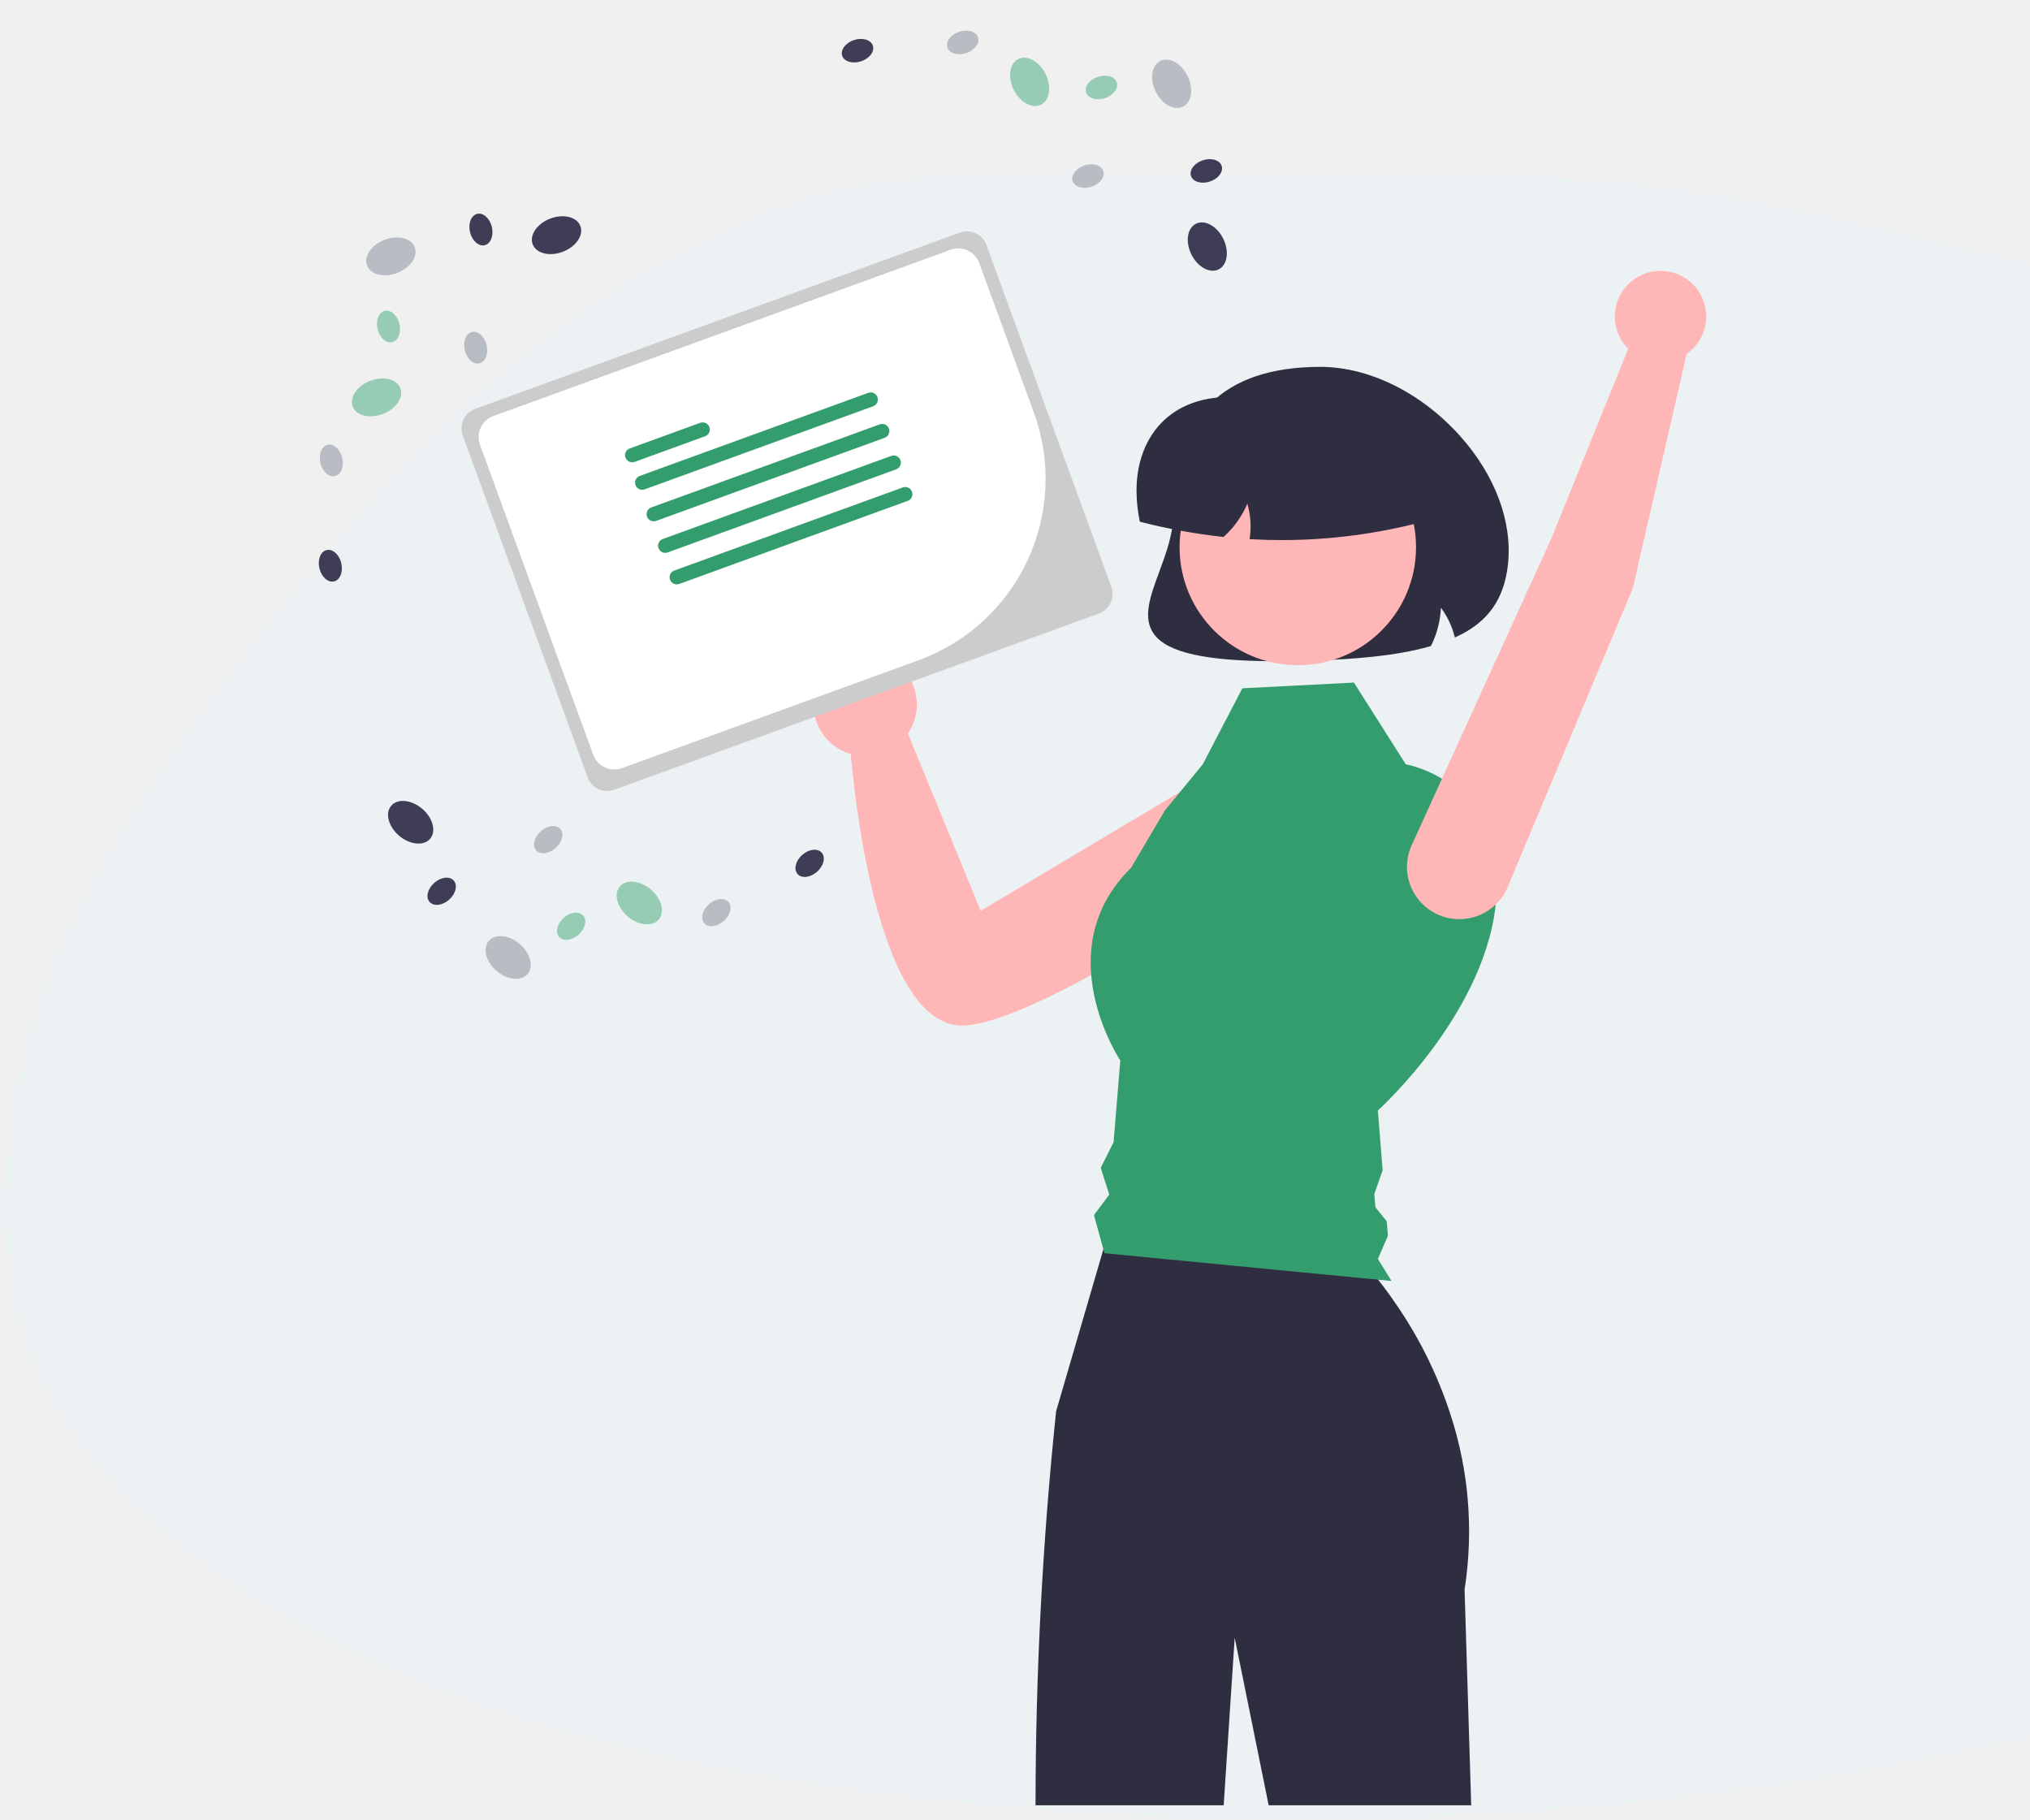
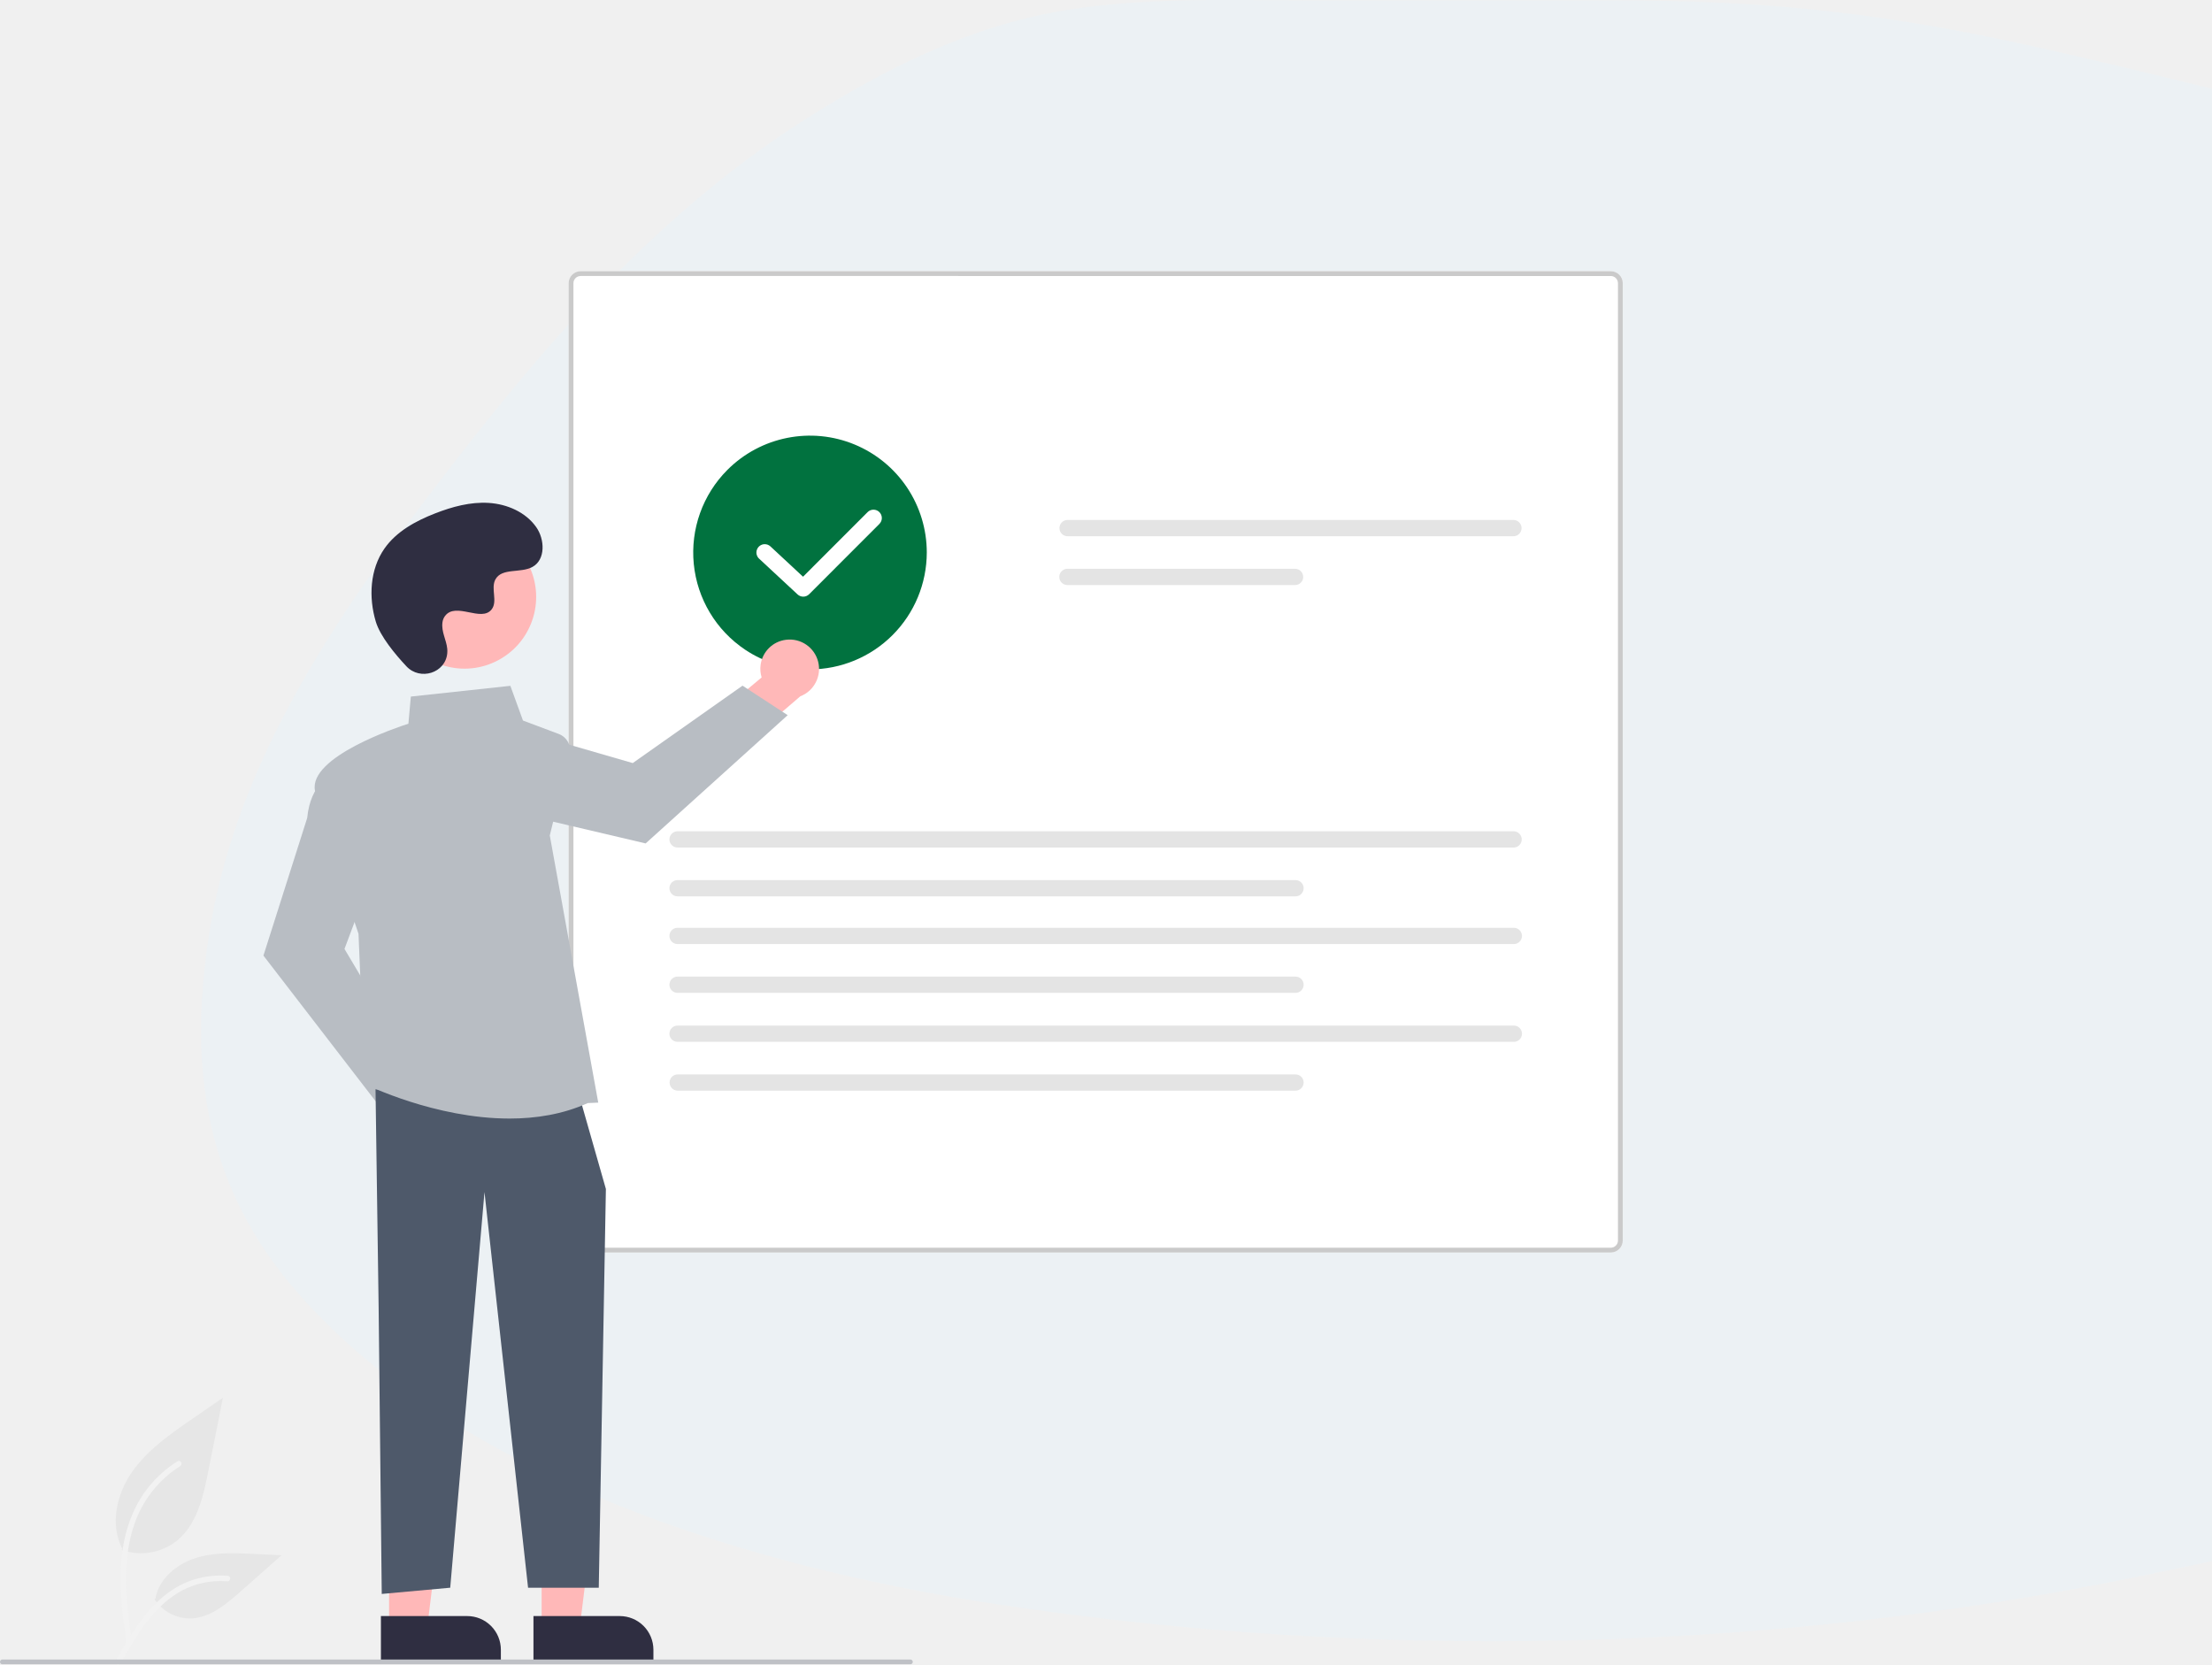
- <svg xmlns="http://www.w3.org/2000/svg" width="433" height="388" fill="none">
-   <mask id="a" style="mask-type:alpha" maskUnits="userSpaceOnUse" x="0" y="0" width="433" height="388">
-     <path fill="#D9D9D9" d="M0 0h433v388H0z" />
+ <svg xmlns="http://www.w3.org/2000/svg" width="473" height="356" fill="none">
+   <mask id="a" style="mask-type:alpha" maskUnits="userSpaceOnUse" x="0" y="0" width="473" height="356">
+     <path fill="#C4C4C4" d="M0 0h473v356H0z" />
  </mask>
  <g mask="url(#a)">
-     <path d="M239.216 37.094h65.355c52.669 0 81.792 8.074 132.146 20.264 61.808 14.962 126.445 24.43 167.841 71.361 24.305 27.556 46.836 60.113 49.267 95.628 2.12 30.977-15.235 56.486-41.726 76.177-54.269 40.336-129.555 59.89-197.646 73.8-79.053 16.15-163.234 17.903-243.321 5.754-53.862-8.17-114.507-27.123-149.096-66.17-20.393-23.021-23.673-48.562-19.391-76.677 5.083-33.379 23.289-62.797 44.24-90.562 23.442-31.065 49.034-62.515 83.956-84.558 16.542-10.441 34.497-19.529 54.798-22.89 17.516-2.901 35.844-2.127 53.577-2.127Z" fill="#ECF1F4" />
+     <path d="M281.216.094h65.355c52.669 0 81.792 8.074 132.146 20.264 61.808 14.963 126.445 24.43 167.841 71.36 24.305 27.557 46.836 60.114 49.267 95.629 2.12 30.977-15.235 56.486-41.726 76.177-54.269 40.336-129.555 59.89-197.646 73.8-79.053 16.15-163.234 17.903-243.321 5.754-53.862-8.17-114.507-27.123-149.096-66.17-20.393-23.021-23.673-48.562-19.391-76.677 5.083-33.379 23.289-62.797 44.24-90.562 23.442-31.065 49.034-62.515 83.956-84.558 16.542-10.441 34.497-19.529 54.798-22.89C245.155-.68 263.483.093 281.216.093Z" fill="#ECF1F4" />
    <g clip-path="url(#b)">
-       <path d="M272.29 141.012c-15.091 0-23.276-1.84-26.134-5.767-2.523-3.466-.832-8.038 1.126-13.332 1.408-3.805 3.002-8.118 3.002-12.386 0-20.76 10.551-31.287 31.359-31.287 10.353 0 21.469 5.487 29.735 14.678 7.515 8.355 11.259 18.356 10.272 27.436-.81 7.447-4.284 12.345-10.934 15.414l-.389.179-.11-.413a17.651 17.651 0 0 0-2.865-5.927 20.244 20.244 0 0 1-2.073 8.036l-.071.143-.153.044c-7.526 2.139-16.458 2.718-23.398 2.984-3.379.131-6.501.197-9.367.198Z" fill="#2F2E41" />
-       <path d="M276.403 169.938a11.294 11.294 0 0 0-7.427-7.158 11.311 11.311 0 0 0-10.157 1.861l-49.637 29.609-15.533-37.813a10.982 10.982 0 0 0-.392-12.932 11.028 11.028 0 0 0-5.635-3.828 11.055 11.055 0 0 0-6.815.209 11.023 11.023 0 0 0-5.388 4.167 10.985 10.985 0 0 0 .407 12.932 11.032 11.032 0 0 0 5.639 3.822c.958 10.904 6.278 59.641 24.787 57.869 15.557-1.489 54.192-27.161 66.192-36.062a11.27 11.27 0 0 0 4.049-5.695 11.24 11.24 0 0 0-.09-6.981Z" fill="#FFB6B6" />
-       <path d="M313.808 385h-43.202l-7.245-35.739-2.35 35.739H220.88a814.672 814.672 0 0 1 4.39-84.03l.497-1.69.786-2.705.497-1.697 8.305-28.454.656-2.258h50.007a73.086 73.086 0 0 1 7.937 8.746 101.98 101.98 0 0 1 2.538 3.366 116.45 116.45 0 0 1 1.86 2.697 90.532 90.532 0 0 1 12.327 27.044v.007a77.6 77.6 0 0 1 1.168 5.057v.007c.302 1.532.569 3.086.778 4.675a68.59 68.59 0 0 1 .397 3.517 80.425 80.425 0 0 1-.628 19.722L313.808 385Z" fill="#2F2E41" />
-       <path d="M84.749 58.202c2.806-1.083 4.468-3.54 3.712-5.488-.755-1.947-3.642-2.647-6.448-1.564-2.806 1.084-4.468 3.54-3.712 5.488.755 1.948 3.642 2.648 6.448 1.564Z" fill="#B8BDC3" />
-       <path d="M120.075 53.68c2.805-1.083 4.467-3.54 3.712-5.487-.756-1.947-3.643-2.648-6.448-1.564-2.806 1.084-4.468 3.54-3.713 5.488.756 1.947 3.643 2.648 6.449 1.564Z" fill="#3F3D56" />
-       <path d="M81.685 88.273c2.806-1.084 4.468-3.54 3.712-5.488-.755-1.948-3.642-2.648-6.448-1.564-2.805 1.083-4.468 3.54-3.712 5.488.756 1.947 3.642 2.647 6.448 1.564Z" fill="#97CCB4" />
-       <path d="M71.466 101.537c1.287-.304 1.975-2.047 1.537-3.893-.438-1.846-1.836-3.096-3.123-2.792-1.287.304-1.976 2.047-1.538 3.893.438 1.846 1.837 3.096 3.124 2.792Z" fill="#B8BDC3" />
-       <path d="M71.255 123.994c1.288-.304 1.976-2.047 1.538-3.893-.438-1.846-1.836-3.096-3.124-2.792-1.287.304-1.975 2.047-1.537 3.893.438 1.846 1.836 3.096 3.123 2.792Z" fill="#3F3D56" />
-       <path d="M102.26 77.48c1.287-.303 1.975-2.047 1.537-3.893-.438-1.846-1.836-3.096-3.123-2.792-1.287.304-1.976 2.047-1.538 3.893.438 1.846 1.837 3.096 3.124 2.793Z" fill="#B8BDC3" />
-       <path d="M83.655 72.973c1.287-.304 1.975-2.047 1.537-3.893-.438-1.846-1.836-3.097-3.123-2.793-1.287.304-1.976 2.047-1.538 3.893.438 1.846 1.837 3.097 3.124 2.793Z" fill="#97CCB4" />
-       <path d="M103.375 52.294c1.287-.304 1.975-2.047 1.537-3.893-.438-1.846-1.836-3.097-3.123-2.793-1.287.304-1.976 2.047-1.538 3.894.438 1.845 1.837 3.096 3.124 2.792Z" fill="#3F3D56" />
-       <path d="M112.546 207.722c1.357-1.59.599-4.456-1.692-6.402-2.291-1.946-5.248-2.234-6.604-.644-1.357 1.59-.599 4.457 1.692 6.402 2.291 1.946 5.248 2.234 6.604.644Z" fill="#B8BDC3" />
-       <path d="M91.741 178.881c1.357-1.59.6-4.457-1.692-6.402-2.29-1.946-5.248-2.234-6.604-.644-1.357 1.59-.6 4.456 1.692 6.402 2.29 1.946 5.248 2.234 6.604.644Z" fill="#3F3D56" />
-       <path d="M140.508 196.092c1.357-1.59.599-4.456-1.692-6.402-2.291-1.946-5.248-2.234-6.604-.644-1.357 1.59-.599 4.457 1.692 6.402 2.291 1.946 5.247 2.234 6.604.644Z" fill="#97CCB4" />
-       <path d="M154.399 196.41c1.419-1.263 1.854-3.085.974-4.07-.881-.984-2.745-.758-4.164.505-1.418 1.263-1.854 3.085-.973 4.07.88.985 2.744.759 4.163-.505Z" fill="#B8BDC3" />
-       <path d="M174.292 185.902c1.418-1.263 1.854-3.085.973-4.07-.88-.984-2.744-.759-4.163.505-1.418 1.263-1.854 3.085-.974 4.07.881.984 2.745.758 4.164-.505Z" fill="#3F3D56" />
-       <path d="M118.534 180.847c1.419-1.263 1.854-3.086.974-4.07-.881-.985-2.745-.759-4.164.504-1.418 1.264-1.854 3.086-.973 4.07.88.985 2.744.759 4.163-.504Z" fill="#B8BDC3" />
-       <path d="M123.42 199.317c1.418-1.263 1.854-3.086.973-4.07-.88-.985-2.744-.759-4.163.504-1.418 1.264-1.854 3.086-.974 4.07.881.985 2.745.759 4.164-.504Z" fill="#97CCB4" />
-       <path d="M95.805 191.861c1.418-1.263 1.854-3.085.973-4.07-.88-.984-2.745-.759-4.163.505-1.419 1.263-1.855 3.085-.974 4.07.881.984 2.745.758 4.163-.505Z" fill="#3F3D56" />
-       <path d="M252.316 22.745c1.878-.922 2.324-3.852.996-6.546-1.328-2.694-3.926-4.13-5.805-3.209-1.878.922-2.324 3.853-.996 6.546 1.328 2.694 3.927 4.13 5.805 3.209Z" fill="#B8BDC3" />
-       <path d="M259.925 57.459c1.878-.922 2.324-3.852.996-6.546-1.327-2.694-3.926-4.13-5.804-3.208-1.878.921-2.324 3.852-.997 6.545 1.328 2.694 3.927 4.13 5.805 3.209Z" fill="#3F3D56" />
-       <path d="M222.024 22.335c1.878-.922 2.324-3.853.997-6.546-1.328-2.694-3.927-4.13-5.805-3.209-1.878.922-2.324 3.852-.996 6.546 1.327 2.694 3.926 4.13 5.804 3.209Z" fill="#97CCB4" />
-       <path d="M206.103 11.318c1.804-.597 2.93-2.096 2.514-3.349-.417-1.253-2.217-1.784-4.022-1.187-1.805.597-2.93 2.096-2.514 3.35.416 1.252 2.217 1.783 4.022 1.186Z" fill="#B8BDC3" />
-       <path d="M183.663 13.077c1.805-.597 2.93-2.097 2.514-3.35-.416-1.252-2.217-1.783-4.022-1.186-1.804.597-2.93 2.096-2.514 3.349.417 1.252 2.217 1.784 4.022 1.187Z" fill="#3F3D56" />
-       <path d="M232.819 39.817c1.805-.597 2.931-2.097 2.514-3.35-.416-1.252-2.217-1.784-4.021-1.187-1.805.597-2.931 2.097-2.514 3.35.416 1.252 2.216 1.784 4.021 1.187Z" fill="#B8BDC3" />
-       <path d="M235.69 20.93c1.804-.597 2.93-2.096 2.514-3.349-.416-1.253-2.217-1.784-4.022-1.187-1.805.597-2.93 2.096-2.514 3.349.416 1.253 2.217 1.784 4.022 1.187Z" fill="#97CCB4" />
-       <path d="M258.064 38.718c1.804-.597 2.93-2.096 2.514-3.35-.416-1.252-2.217-1.783-4.022-1.186-1.805.597-2.93 2.096-2.514 3.349.416 1.253 2.217 1.784 4.022 1.187Z" fill="#3F3D56" />
-       <path d="m264.991 146.792 23.801-1.224 11.055 17.429s20.8 3.469 19.358 27.924c-1.442 24.454-25.307 45.913-25.307 45.913l1.02 12.735-1.772 5.051.227 2.837 2.417 3.003.249 3.107-2.141 4.914 2.912 4.706-61.227-5.918-2.239-8.138 3.266-4.37-1.825-5.699 2.743-5.482 1.43-17.414s-15.646-23.453 2.315-41.118l7.209-12.227 8.066-9.819 8.443-16.21Z" fill="#349D6E" />
-       <path d="M276.824 141.871c13.928 0 25.219-11.266 25.219-25.163s-11.291-25.162-25.219-25.162c-13.929 0-25.22 11.265-25.22 25.162 0 13.897 11.291 25.163 25.22 25.163Z" fill="#FFB6B6" />
-       <path d="M273.447 115.183c-2.173 0-4.345-.061-6.516-.183l-.388-.022.051-.384c.32-2.402.14-4.844-.529-7.173a20.29 20.29 0 0 1-4.954 6.982l-.121.11-.162-.018a124.583 124.583 0 0 1-17.481-3.181l-.22-.056-.044-.222a32.934 32.934 0 0 1-.664-6.386c0-6.7 2.435-12.34 6.857-15.88 4.812-3.852 11.71-5.037 19.43-3.338h24.687a10.26 10.26 0 0 1 7.235 2.995 10.214 10.214 0 0 1 3.002 7.219v15.597l-.27.071a118.364 118.364 0 0 1-29.913 3.869Z" fill="#2F2E41" />
-       <path d="M101.363 87.194a4.44 4.44 0 0 0-2.502 2.292 4.424 4.424 0 0 0-.148 3.385l26.631 72.91a4.442 4.442 0 0 0 5.69 2.644l103.362-37.585a4.426 4.426 0 0 0 2.651-5.676l-26.632-72.91a4.436 4.436 0 0 0-2.297-2.496 4.453 4.453 0 0 0-3.393-.149L101.363 87.195Z" fill="#CCC" />
-       <path d="m195.927 140.809-63.268 23.006a4.792 4.792 0 0 1-3.652-.16 4.775 4.775 0 0 1-2.472-2.686L102.38 94.84a4.762 4.762 0 0 1 .16-3.643 4.778 4.778 0 0 1 2.693-2.467l97.521-35.46a4.793 4.793 0 0 1 3.652.16 4.776 4.776 0 0 1 2.472 2.686l11.671 31.952a41.103 41.103 0 0 1-1.38 31.45 41.244 41.244 0 0 1-23.242 21.291Z" fill="#fff" />
-       <path d="m150.402 93.037-15.035 5.467a1.527 1.527 0 0 1-1.556-2.556c.148-.136.321-.24.51-.31l15.035-5.466a1.53 1.53 0 0 1 1.959.91 1.526 1.526 0 0 1-.913 1.955ZM186.245 86.64l-48.738 17.723c-.188.069-.388.1-.589.091a1.518 1.518 0 0 1-1.462-1.589 1.527 1.527 0 0 1 1.005-1.367l48.738-17.722a1.527 1.527 0 0 1 1.556 2.556c-.148.135-.321.24-.51.309ZM188.702 93.366l-48.738 17.722a1.518 1.518 0 0 1-1.169-.05 1.529 1.529 0 0 1-.739-2.026c.084-.182.204-.345.352-.48s.321-.24.509-.309l48.738-17.722a1.532 1.532 0 0 1 1.957.911 1.527 1.527 0 0 1-.91 1.954ZM191.158 100.091l-48.737 17.722a1.54 1.54 0 0 1-1.17-.049 1.518 1.518 0 0 1-.387-2.507 1.54 1.54 0 0 1 .51-.309l48.738-17.721a1.527 1.527 0 0 1 1.556 2.556c-.148.135-.321.24-.51.308ZM193.615 106.817l-48.738 17.722a1.53 1.53 0 0 1-1.959-.911 1.522 1.522 0 0 1 .913-1.954l48.737-17.722a1.52 1.52 0 0 1 1.169.05 1.533 1.533 0 0 1 .79.86 1.51 1.51 0 0 1-.05 1.166 1.52 1.52 0 0 1-.862.789Z" fill="#349D6E" />
-       <path d="m348.259 125.494-26.684 63.712a11.154 11.154 0 0 1-6.001 5.961 11.193 11.193 0 0 1-12.22-2.436 11.142 11.142 0 0 1-3.239-8.188c.046-1.513.4-3.001 1.04-4.372l29.752-65.333 16.402-40.459a9.708 9.708 0 0 1-1.954-10.991 9.737 9.737 0 0 1 3.961-4.317 9.767 9.767 0 0 1 11.146.974 9.724 9.724 0 0 1 3.148 4.938 9.707 9.707 0 0 1-3.838 10.485l-11.513 50.026Z" fill="#FFB6B6" />
+       <path d="M26.056 331.472a12.326 12.326 0 0 0 11.918-2.101c4.174-3.506 5.483-9.281 6.547-14.629l3.15-15.821-6.594 4.544c-4.742 3.268-9.591 6.64-12.874 11.373-3.284 4.733-4.716 11.195-2.079 16.316" fill="#E6E6E6" />
+       <path d="M27.075 351.727c-.83-6.051-1.684-12.181-1.1-18.297.517-5.432 2.173-10.736 5.544-15.088a25.101 25.101 0 0 1 6.434-5.835c.643-.406 1.236.614.595 1.019a23.852 23.852 0 0 0-9.43 11.387c-2.054 5.226-2.384 10.924-2.03 16.476.214 3.357.668 6.692 1.124 10.024a.612.612 0 0 1-.412.725.591.591 0 0 1-.725-.412v.001Z" fill="#F2F2F2" />
+       <path d="M33.049 342.017a9.082 9.082 0 0 0 7.916 4.09c4.008-.19 7.348-2.989 10.355-5.647l8.894-7.859-5.886-.282c-4.234-.203-8.576-.393-12.609.915-4.032 1.308-7.75 4.451-8.487 8.628" fill="#E6E6E6" />
+       <path d="M24.729 355.205c3.995-7.075 8.63-14.939 16.911-17.452a18.862 18.862 0 0 1 7.113-.735c.755.065.566 1.23-.187 1.165a17.518 17.518 0 0 0-11.352 3.006c-3.2 2.18-5.692 5.211-7.801 8.425-1.292 1.97-2.45 4.022-3.607 6.072-.37.655-1.451.182-1.077-.481Z" fill="#F2F2F2" />
+       <path d="M344.44 267.86H124.155a2.565 2.565 0 0 1-2.56-2.562V60.562a2.567 2.567 0 0 1 2.56-2.562H344.44a2.563 2.563 0 0 1 2.56 2.562v204.735a2.562 2.562 0 0 1-2.56 2.562v.001Z" fill="#fff" />
+       <path d="M344.44 267.86H124.155a2.565 2.565 0 0 1-2.56-2.562V60.562a2.567 2.567 0 0 1 2.56-2.562H344.44a2.563 2.563 0 0 1 2.56 2.562v204.735a2.562 2.562 0 0 1-2.56 2.562v.001ZM124.155 59.023a1.54 1.54 0 0 0-1.535 1.536v204.738a1.54 1.54 0 0 0 1.535 1.536H344.44a1.54 1.54 0 0 0 1.535-1.536V60.562a1.54 1.54 0 0 0-1.535-1.536l-220.285-.003Z" fill="#CACACA" />
+       <path d="M228.243 111.201a1.74 1.74 0 0 0 0 3.479h95.38a1.738 1.738 0 0 0 0-3.479h-95.38ZM228.243 121.64a1.741 1.741 0 0 0-1.227 2.968c.326.326.767.51 1.227.511h48.693a1.738 1.738 0 0 0 1.734-1.74 1.74 1.74 0 0 0-1.734-1.739h-48.693ZM144.878 177.775a1.742 1.742 0 0 0-1.734 1.74 1.742 1.742 0 0 0 1.734 1.74h178.838a1.741 1.741 0 0 0 0-3.48H144.878ZM144.878 188.214a1.738 1.738 0 0 0-1.734 1.739 1.74 1.74 0 0 0 1.734 1.74h132.151a1.738 1.738 0 0 0 1.734-1.74 1.74 1.74 0 0 0-1.734-1.739H144.878ZM144.878 198.416a1.738 1.738 0 0 0-1.734 1.74 1.74 1.74 0 0 0 1.734 1.739h178.838a1.737 1.737 0 0 0 1.734-1.739 1.741 1.741 0 0 0-1.734-1.74H144.878ZM144.878 208.855a1.742 1.742 0 0 0-1.227 2.969c.325.326.766.51 1.227.511h132.151a1.738 1.738 0 0 0 1.734-1.74 1.742 1.742 0 0 0-1.734-1.74H144.878ZM144.878 219.329a1.738 1.738 0 0 0-1.734 1.74 1.74 1.74 0 0 0 1.734 1.739h178.838a1.737 1.737 0 0 0 1.734-1.739 1.741 1.741 0 0 0-1.734-1.74H144.878ZM144.878 229.768a1.74 1.74 0 0 0 0 3.479h132.151a1.738 1.738 0 0 0 1.734-1.74 1.74 1.74 0 0 0-1.734-1.739H144.878Z" fill="#E4E4E4" />
+       <path d="M173.204 143.153a24.961 24.961 0 0 1-13.874-4.212 25.009 25.009 0 0 1-3.785-38.454 24.964 24.964 0 0 1 27.216-5.418 24.98 24.98 0 0 1 11.208 9.205 25.008 25.008 0 0 1 4.209 13.886 25.031 25.031 0 0 1-7.323 17.664 24.994 24.994 0 0 1-17.651 7.329Z" fill="#01723F" />
+       <path d="M97.396 237.656a6.25 6.25 0 0 0-4.916-5.811 6.234 6.234 0 0 0-2.705.015l-8.255-11.642-8.292 3.295 11.888 16.277a6.275 6.275 0 0 0 12.28-2.134Z" fill="#A0616A" />
+       <path d="M81.308 236.793 56.33 204.364l9.359-29.437c.686-7.401 5.313-9.468 5.51-9.552l.3-.129 8.144 21.735-5.98 15.958 14.678 24.704-7.033 9.15Z" fill="#B8BDC3" />
+       <path d="M168.051 136.825a6.236 6.236 0 0 0-5.408 5.354 6.253 6.253 0 0 0 .223 2.698l-10.96 9.137 3.924 8.02 15.297-13.121a6.282 6.282 0 0 0-3.076-12.088Z" fill="#FFB8B8" />
+       <path d="m168.435 152.944-30.376 27.43-30.049-7.063c-7.425-.112-9.842-4.569-9.941-4.759l-.152-.29 21.023-9.806 16.36 4.732 23.476-16.554 9.659 6.31Z" fill="#B8BDC3" />
+       <path d="M115.821 347.943h8.161l3.882-31.505-12.045.001.002 31.504Z" fill="#FFB8B8" />
+       <path d="m139.722 355.526-25.65.002v-9.918l18.453-.001c1.909 0 3.739.758 5.089 2.109a7.21 7.21 0 0 1 2.108 5.092v2.716Z" fill="#2F2E41" />
+       <path d="M83.201 347.943h8.162l3.882-31.505-12.045.001.001 31.504Z" fill="#FFB8B8" />
+       <path d="m107.103 355.526-25.65.002v-9.918l18.453-.001a7.19 7.19 0 0 1 5.089 2.109 7.22 7.22 0 0 1 1.56 2.336c.361.874.547 1.81.547 2.756l.001 2.716Z" fill="#2F2E41" />
+       <path d="m80.299 232.95.665 46.636.667 61.292 14.644-1.333 7.323-84.609 9.32 84.609h15.119l1.523-85.275-5.325-18.655-43.936-2.665Z" fill="#4E596A" />
+       <path d="M108.963 239.212c-15.935.002-30.603-7.216-30.8-7.315l-.165-.083-1.337-32.117c-.388-1.135-8.024-23.53-9.317-30.648-1.31-7.212 17.68-13.541 19.986-14.282l.523-5.801 21.28-2.295 2.697 7.423 7.635 2.865a3.779 3.779 0 0 1 2.34 4.44l-4.243 17.269 10.363 57.135-2.231.096c-5.348 2.417-11.119 3.313-16.731 3.313Z" fill="#B8BDC3" />
+       <path d="M106.675 141.117c7.425-4.062 10.154-13.379 6.095-20.81-4.059-7.431-13.368-10.162-20.793-6.1-7.426 4.062-10.154 13.379-6.095 20.81 4.058 7.431 13.368 10.162 20.793 6.1Z" fill="#FFB8B8" />
+       <path d="M86.917 142.507c2.92 3.113 8.342 1.442 8.723-2.811.03-.33.028-.662-.007-.992-.196-1.884-1.283-3.594-1.023-5.583.059-.495.243-.967.535-1.371 2.327-3.118 7.789 1.395 9.985-1.428 1.347-1.731-.236-4.456.797-6.391 1.364-2.553 5.404-1.294 7.937-2.692 2.819-1.556 2.65-5.884.795-8.516-2.263-3.211-6.23-4.924-10.148-5.171-3.918-.246-7.808.813-11.466 2.24-4.156 1.621-8.277 3.861-10.834 7.518-3.11 4.447-3.41 10.426-1.854 15.627.946 3.163 4.175 7.028 6.56 9.57Z" fill="#2F2E41" />
+       <path d="M194.692 355.922H.51a.509.509 0 0 1-.51-.511.508.508 0 0 1 .51-.51h194.182a.511.511 0 0 1 0 1.021Z" fill="#BFC1C6" />
+       <path d="M171.762 127.6c-.45 0-.884-.17-1.214-.478l-8.234-7.654a1.787 1.787 0 0 1 1.148-3.091c.473-.018.933.153 1.28.475l6.975 6.484 13.8-13.811a1.772 1.772 0 0 1 1.262-.528 1.79 1.79 0 0 1 1.788 1.789 1.8 1.8 0 0 1-.528 1.264l-15.015 15.027a1.784 1.784 0 0 1-1.262.523Z" fill="#fff" />
    </g>
  </g>
  <defs>
    <clipPath id="b">
-       <path fill="#fff" transform="translate(68)" d="M0 0h340v385H0z" />
+       <path fill="#fff" transform="translate(0 58)" d="M0 0h347v298H0z" />
    </clipPath>
  </defs>
</svg>
